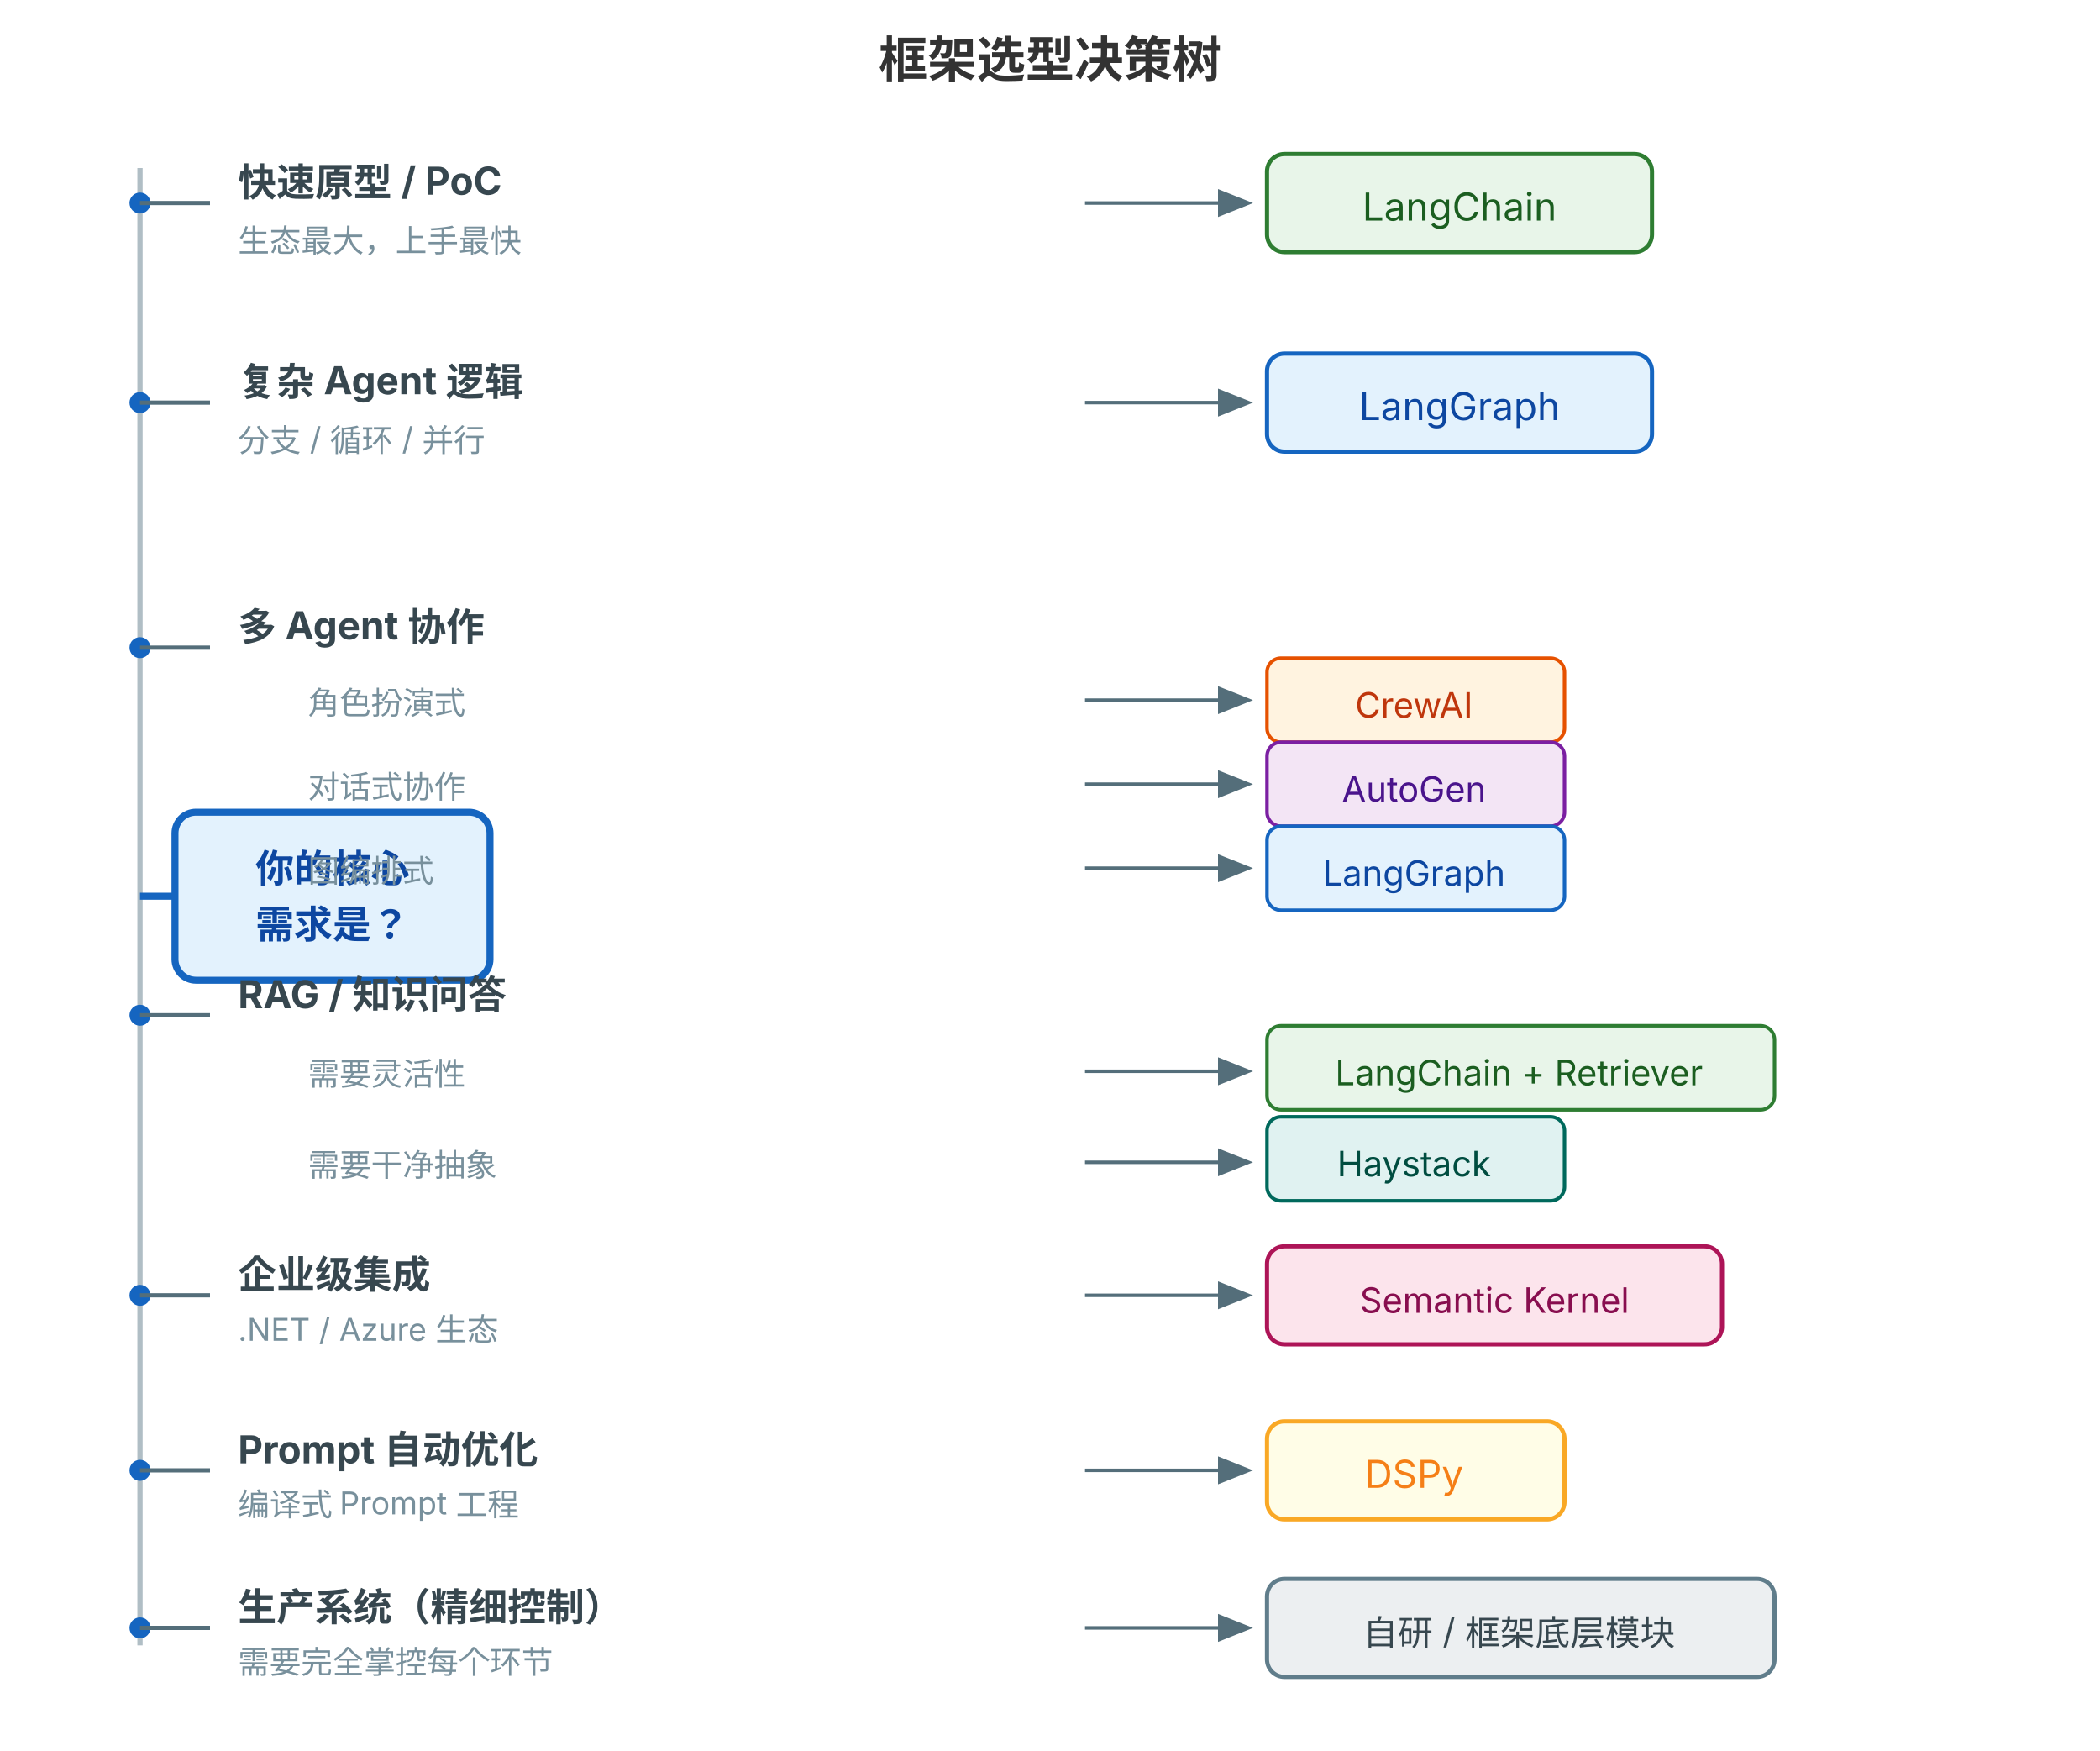
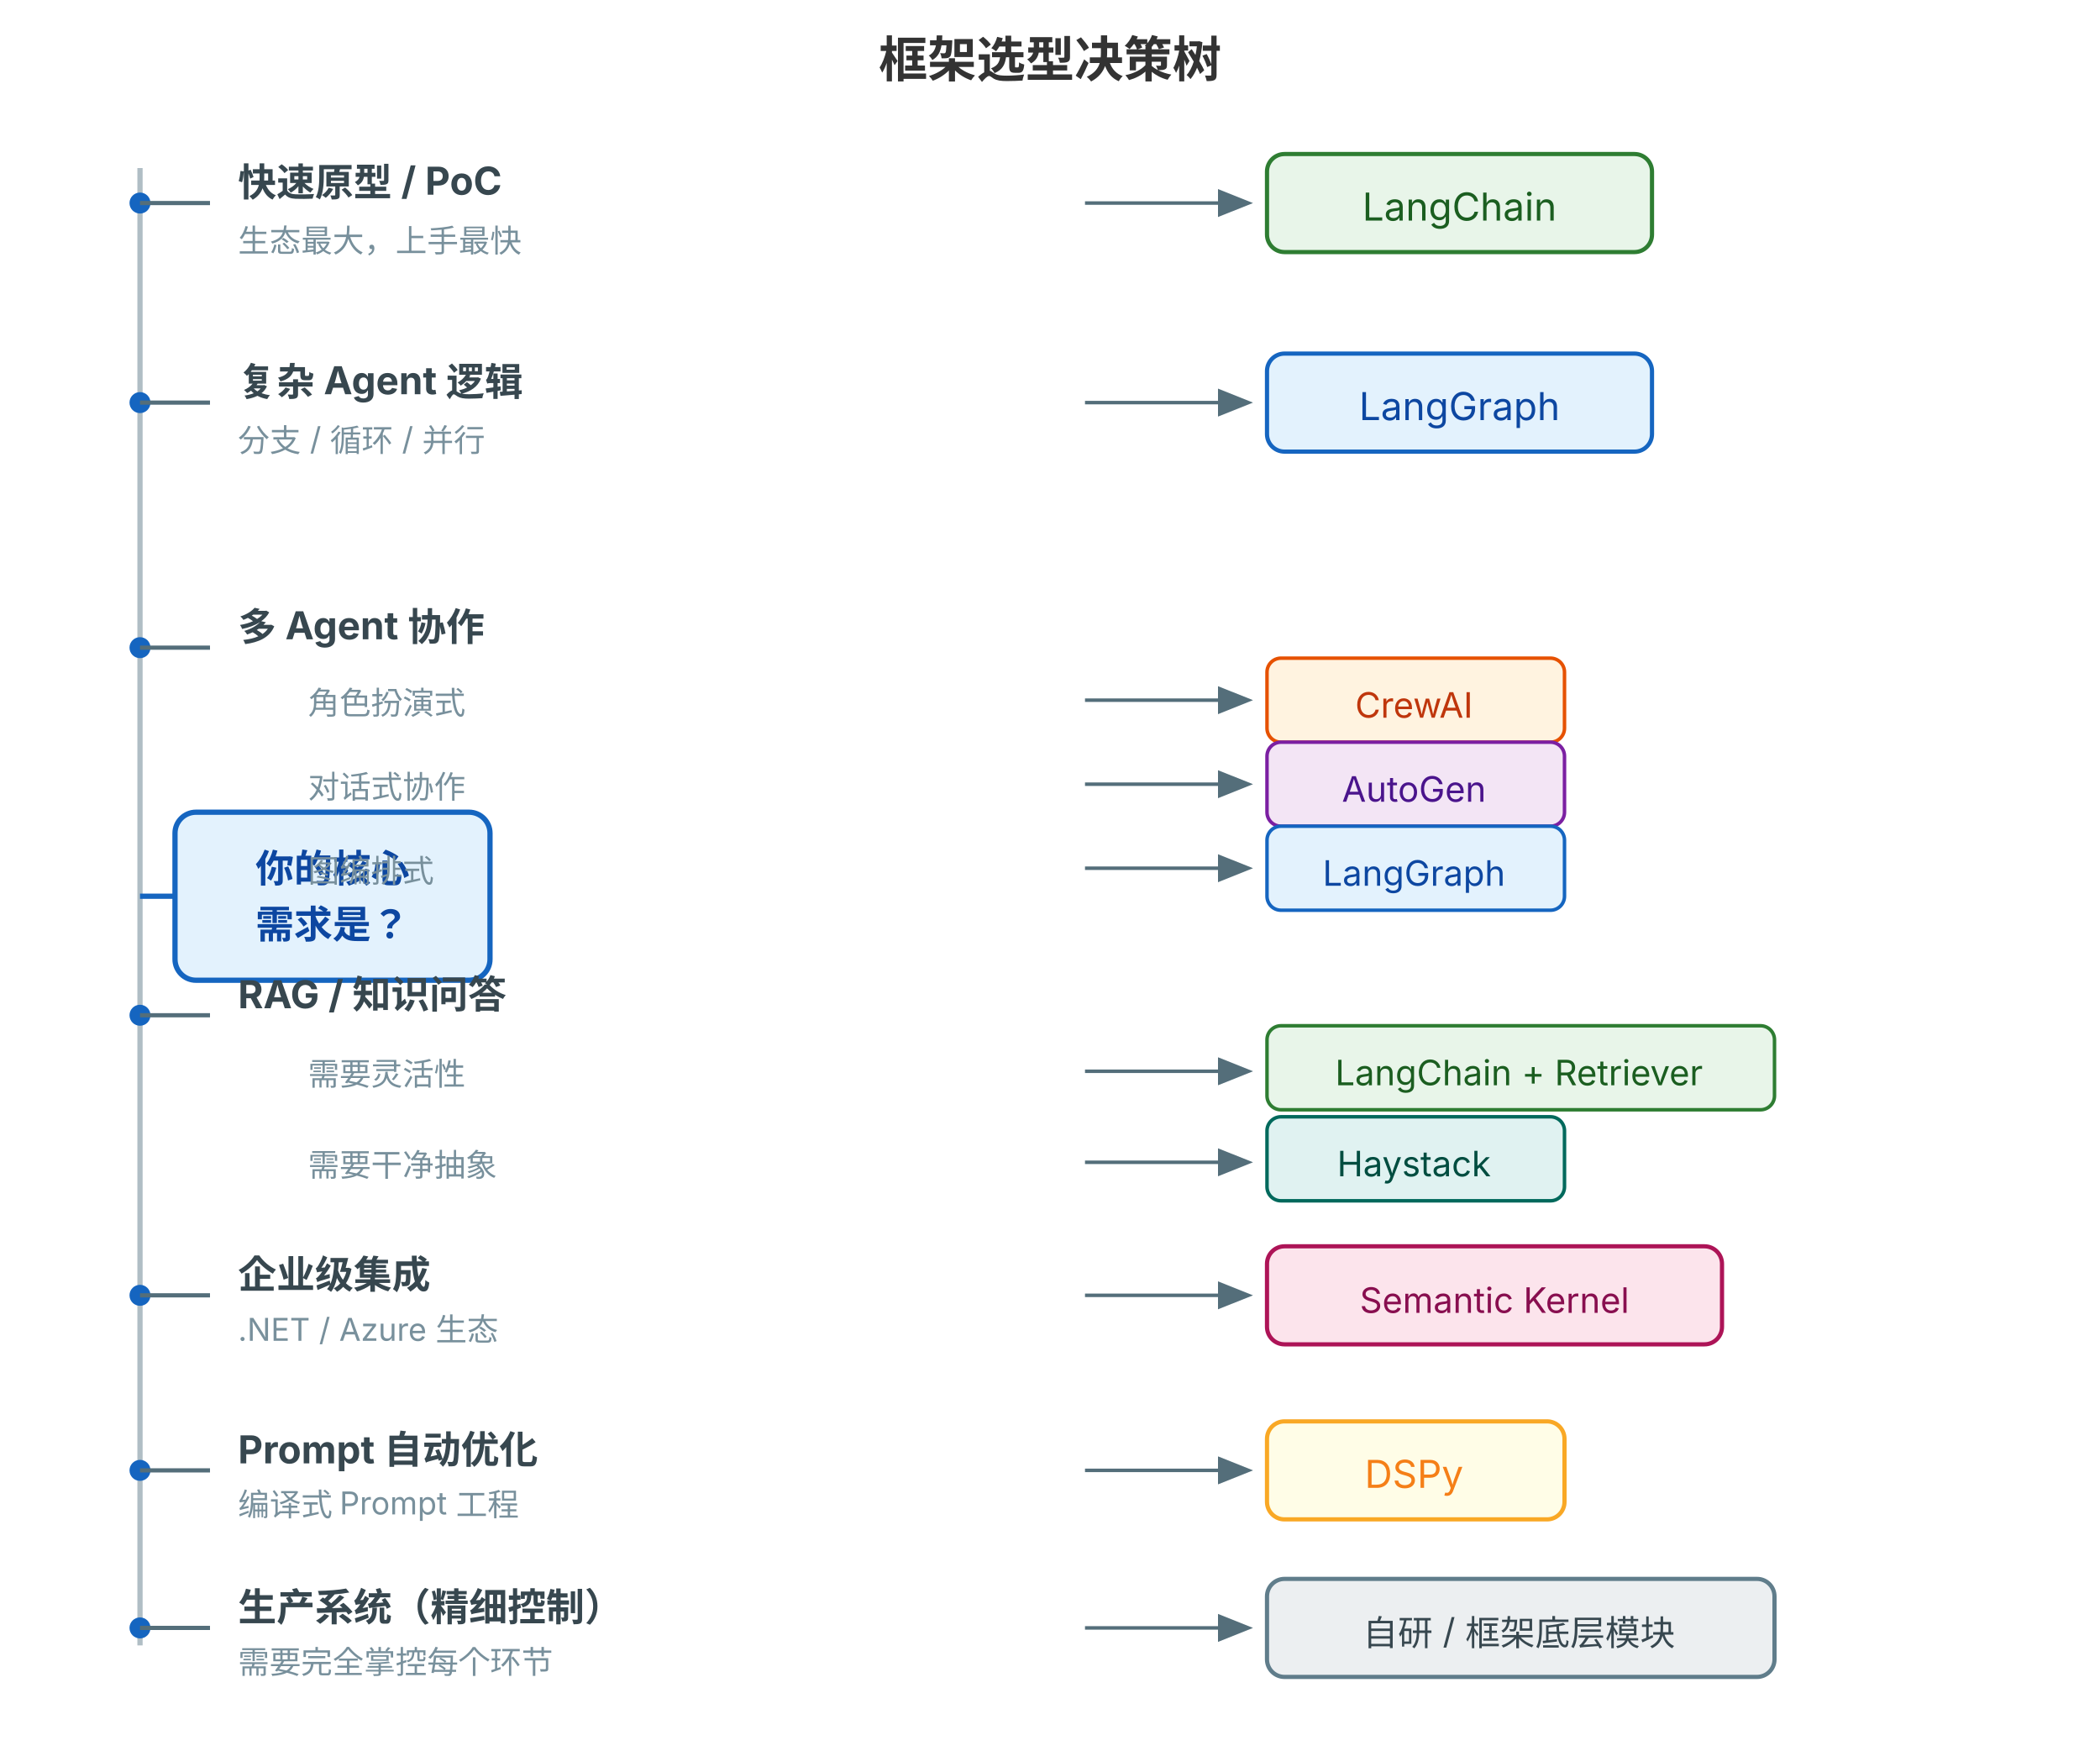
<svg xmlns="http://www.w3.org/2000/svg" viewBox="0 0 600 500" font-family="system-ui, -apple-system, 'PingFang SC', sans-serif">
  <text x="300" y="22" font-size="14" font-weight="bold" text-anchor="middle" fill="#333">框架选型决策树</text>
  <line x1="40" y1="48" x2="40" y2="470" stroke="#b0bec5" stroke-width="1.5" />
-   <rect x="50" y="232" width="90" height="48" rx="6" fill="#e3f2fd" stroke="#1565c0" stroke-width="2" />
+   <rect x="50" y="232" width="90" height="48" rx="6" fill="#e3f2fd" stroke="#1565c0" stroke-width="1.5" />
  <text x="95" y="252" font-size="11" font-weight="bold" text-anchor="middle" fill="#0d47a1">你的核心</text>
  <text x="95" y="268" font-size="11" font-weight="bold" text-anchor="middle" fill="#0d47a1">需求是？</text>
-   <line x1="40" y1="256" x2="50" y2="256" stroke="#1565c0" stroke-width="2" />
+   <line x1="40" y1="256" x2="50" y2="256" stroke="#1565c0" stroke-width="1.5" />
  <circle cx="40" cy="58" r="3" fill="#1565c0" />
  <line x1="40" y1="58" x2="60" y2="58" stroke="#546e7a" stroke-width="1.2" />
  <text x="68" y="56" font-size="11" font-weight="bold" fill="#37474f">快速原型 / PoC</text>
  <text x="68" y="72" font-size="9" fill="#78909c">生态最大，上手最快</text>
  <line x1="310" y1="58" x2="348" y2="58" stroke="#546e7a" stroke-width="1" />
  <polygon points="348,54 358,58 348,62" fill="#546e7a" />
  <rect x="362" y="44" width="110" height="28" rx="5" fill="#e8f5e9" stroke="#2e7d32" stroke-width="1.2" />
  <text x="417" y="63" font-size="11" text-anchor="middle" fill="#1b5e20">LangChain</text>
  <circle cx="40" cy="115" r="3" fill="#1565c0" />
  <line x1="40" y1="115" x2="60" y2="115" stroke="#546e7a" stroke-width="1.2" />
  <text x="68" y="113" font-size="11" font-weight="bold" fill="#37474f">复杂 Agent 逻辑</text>
  <text x="68" y="129" font-size="9" fill="#78909c">分支 / 循环 / 并行</text>
  <line x1="310" y1="115" x2="348" y2="115" stroke="#546e7a" stroke-width="1" />
  <polygon points="348,111 358,115 348,119" fill="#546e7a" />
  <rect x="362" y="101" width="110" height="28" rx="5" fill="#e3f2fd" stroke="#1565c0" stroke-width="1.2" />
  <text x="417" y="120" font-size="11" text-anchor="middle" fill="#0d47a1">LangGraph</text>
  <circle cx="40" cy="185" r="3" fill="#1565c0" />
  <line x1="40" y1="185" x2="60" y2="185" stroke="#546e7a" stroke-width="1.2" />
  <text x="68" y="183" font-size="11" font-weight="bold" fill="#37474f">多 Agent 协作</text>
  <text x="88" y="204" font-size="9" fill="#78909c">角色扮演式</text>
  <line x1="310" y1="200" x2="348" y2="200" stroke="#546e7a" stroke-width="1" />
  <polygon points="348,196 358,200 348,204" fill="#546e7a" />
  <rect x="362" y="188" width="85" height="24" rx="4" fill="#fff3e0" stroke="#e65100" stroke-width="1" />
  <text x="404" y="205" font-size="10" text-anchor="middle" fill="#bf360c">CrewAI</text>
  <text x="88" y="228" font-size="9" fill="#78909c">对话式协作</text>
  <line x1="310" y1="224" x2="348" y2="224" stroke="#546e7a" stroke-width="1" />
  <polygon points="348,220 358,224 348,228" fill="#546e7a" />
  <rect x="362" y="212" width="85" height="24" rx="4" fill="#f3e5f5" stroke="#7b1fa2" stroke-width="1" />
  <text x="404" y="229" font-size="10" text-anchor="middle" fill="#4a148c">AutoGen</text>
  <text x="88" y="252" font-size="9" fill="#78909c">图编排式</text>
  <line x1="310" y1="248" x2="348" y2="248" stroke="#546e7a" stroke-width="1" />
  <polygon points="348,244 358,248 348,252" fill="#546e7a" />
  <rect x="362" y="236" width="85" height="24" rx="4" fill="#e3f2fd" stroke="#1565c0" stroke-width="1" />
  <text x="404" y="253" font-size="10" text-anchor="middle" fill="#0d47a1">LangGraph</text>
  <circle cx="40" cy="290" r="3" fill="#1565c0" />
  <line x1="40" y1="290" x2="60" y2="290" stroke="#546e7a" stroke-width="1.2" />
  <text x="68" y="288" font-size="11" font-weight="bold" fill="#37474f">RAG / 知识问答</text>
  <text x="88" y="310" font-size="9" fill="#78909c">需要灵活性</text>
  <line x1="310" y1="306" x2="348" y2="306" stroke="#546e7a" stroke-width="1" />
  <polygon points="348,302 358,306 348,310" fill="#546e7a" />
  <rect x="362" y="293" width="145" height="24" rx="4" fill="#e8f5e9" stroke="#2e7d32" stroke-width="1" />
  <text x="434" y="310" font-size="10" text-anchor="middle" fill="#1b5e20">LangChain + Retriever</text>
  <text x="88" y="336" font-size="9" fill="#78909c">需要干净抽象</text>
  <line x1="310" y1="332" x2="348" y2="332" stroke="#546e7a" stroke-width="1" />
  <polygon points="348,328 358,332 348,336" fill="#546e7a" />
  <rect x="362" y="319" width="85" height="24" rx="4" fill="#e0f2f1" stroke="#00695c" stroke-width="1" />
  <text x="404" y="336" font-size="10" text-anchor="middle" fill="#004d40">Haystack</text>
  <circle cx="40" cy="370" r="3" fill="#1565c0" />
  <line x1="40" y1="370" x2="60" y2="370" stroke="#546e7a" stroke-width="1.2" />
  <text x="68" y="368" font-size="11" font-weight="bold" fill="#37474f">企业级集成</text>
  <text x="68" y="383" font-size="9" fill="#78909c">.NET / Azure 生态</text>
  <line x1="310" y1="370" x2="348" y2="370" stroke="#546e7a" stroke-width="1" />
  <polygon points="348,366 358,370 348,374" fill="#546e7a" />
  <rect x="362" y="356" width="130" height="28" rx="5" fill="#fce4ec" stroke="#ad1457" stroke-width="1.2" />
  <text x="427" y="375" font-size="10" text-anchor="middle" fill="#880e4f">Semantic Kernel</text>
  <circle cx="40" cy="420" r="3" fill="#1565c0" />
  <line x1="40" y1="420" x2="60" y2="420" stroke="#546e7a" stroke-width="1.2" />
  <text x="68" y="418" font-size="11" font-weight="bold" fill="#37474f">Prompt 自动优化</text>
  <text x="68" y="433" font-size="9" fill="#78909c">编译式 Prompt 工程</text>
  <line x1="310" y1="420" x2="348" y2="420" stroke="#546e7a" stroke-width="1" />
  <polygon points="348,416 358,420 348,424" fill="#546e7a" />
  <rect x="362" y="406" width="85" height="28" rx="5" fill="#fffde7" stroke="#f9a825" stroke-width="1.2" />
  <text x="404" y="425" font-size="11" text-anchor="middle" fill="#f57f17">DSPy</text>
  <circle cx="40" cy="465" r="3" fill="#1565c0" />
  <line x1="40" y1="465" x2="60" y2="465" stroke="#546e7a" stroke-width="1.2" />
  <text x="68" y="463" font-size="11" font-weight="bold" fill="#37474f">生产系统（精细控制）</text>
  <text x="68" y="478" font-size="9" fill="#78909c">需要完全掌控每个环节</text>
  <line x1="310" y1="465" x2="348" y2="465" stroke="#546e7a" stroke-width="1" />
  <polygon points="348,461 358,465 348,469" fill="#546e7a" />
  <rect x="362" y="451" width="145" height="28" rx="5" fill="#eceff1" stroke="#607d8b" stroke-width="1.2" />
  <text x="434" y="470" font-size="10" text-anchor="middle" fill="#37474f">自研 / 框架底层模块</text>
</svg>
